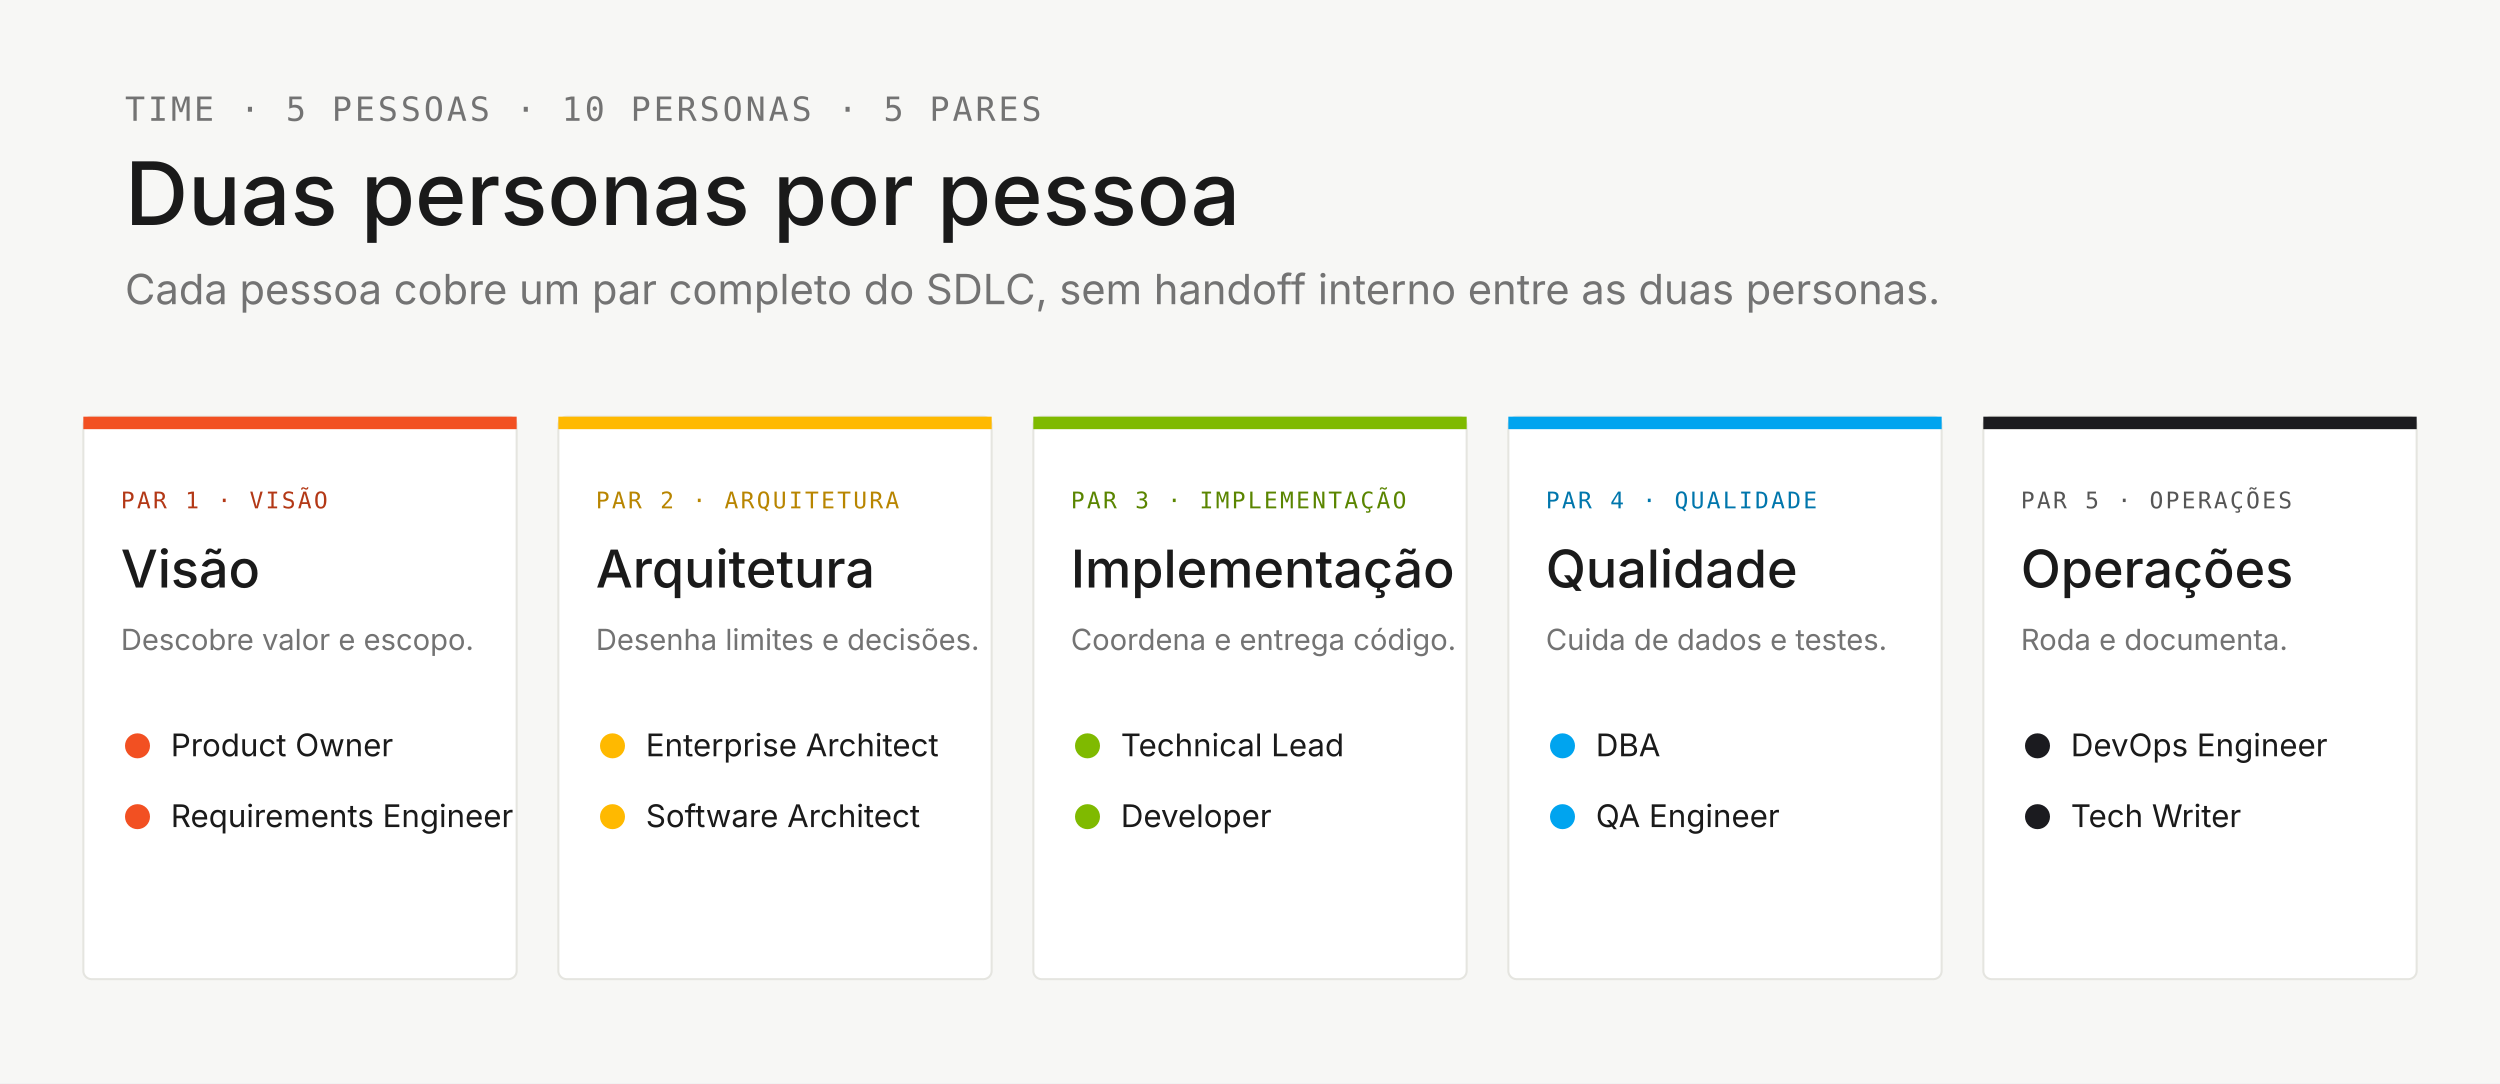
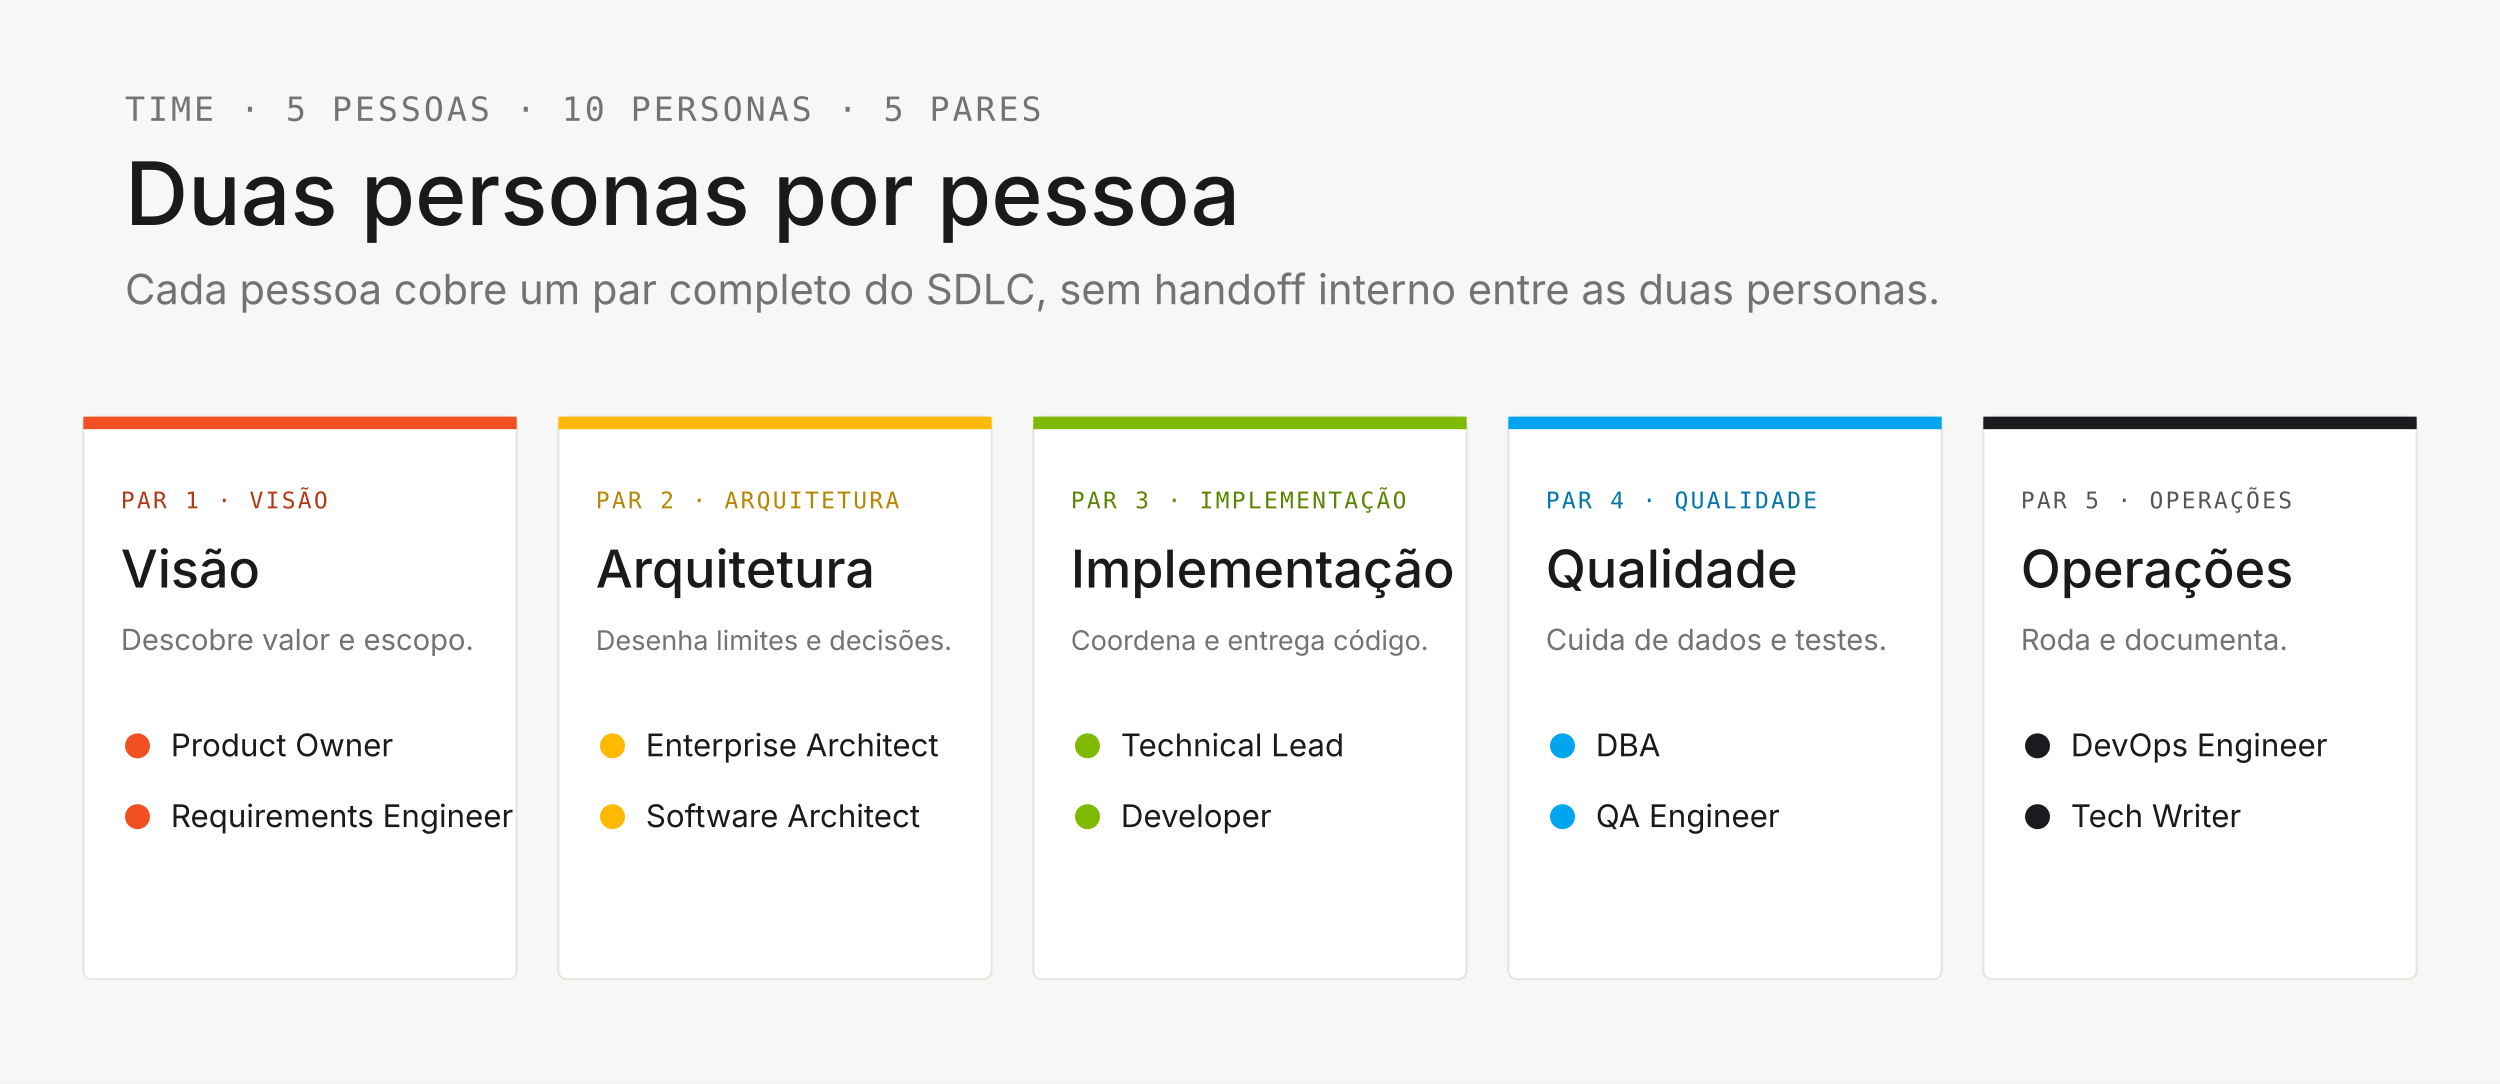
<svg xmlns="http://www.w3.org/2000/svg" viewBox="0 0 1200 520" font-family="Inter, system-ui, sans-serif">
  <rect width="1200" height="520" fill="#F7F7F5" />
  <text x="60" y="58" fill="#737373" font-family="JetBrains Mono, monospace" font-size="16" font-weight="500" letter-spacing="1.4">TIME · 5 PESSOAS · 10 PERSONAS · 5 PARES</text>
  <text x="60" y="108" fill="#1A1A1A" font-size="42" font-weight="500">Duas personas por pessoa</text>
  <text x="60" y="146" fill="#737373" font-size="20">Cada pessoa cobre um par completo do SDLC, sem handoff interno entre as duas personas.</text>
  <g transform="translate(40, 200)">
    <rect width="208" height="270" rx="4" fill="#FFFFFF" stroke="#E5E5E0" stroke-width="1" />
    <rect x="0" y="0" width="208" height="6" fill="#F25022" />
    <text x="18" y="44" fill="#B33816" font-family="JetBrains Mono, monospace" font-size="11" font-weight="500" letter-spacing="1.1">PAR 1 · VISÃO</text>
    <text x="18" y="82" fill="#1A1A1A" font-size="25" font-weight="500">Visão</text>
    <text x="18" y="112" fill="#737373" font-size="14">Descobre valor e escopo.</text>
    <g transform="translate(18, 150)">
      <circle cx="8" cy="8" r="6" fill="#F25022" />
      <text x="24" y="13" fill="#1A1A1A" font-size="15">Product Owner</text>
    </g>
    <g transform="translate(18, 184)">
      <circle cx="8" cy="8" r="6" fill="#F25022" />
      <text x="24" y="13" fill="#1A1A1A" font-size="15">Requirements Engineer</text>
    </g>
  </g>
  <g transform="translate(268, 200)">
    <rect width="208" height="270" rx="4" fill="#FFFFFF" stroke="#E5E5E0" stroke-width="1" />
    <rect x="0" y="0" width="208" height="6" fill="#FFB900" />
    <text x="18" y="44" fill="#B88500" font-family="JetBrains Mono, monospace" font-size="11" font-weight="500" letter-spacing="1.1">PAR 2 · ARQUITETURA</text>
    <text x="18" y="82" fill="#1A1A1A" font-size="25" font-weight="500">Arquitetura</text>
-     <text x="18" y="112" fill="#737373" font-size="14">Desenha limites e decisões.</text>
+     <text x="18" y="112" fill="#737373" font-size="13">Desenha limites e decisões.</text>
    <g transform="translate(18, 150)">
      <circle cx="8" cy="8" r="6" fill="#FFB900" />
      <text x="24" y="13" fill="#1A1A1A" font-size="15">Enterprise Architect</text>
    </g>
    <g transform="translate(18, 184)">
      <circle cx="8" cy="8" r="6" fill="#FFB900" />
      <text x="24" y="13" fill="#1A1A1A" font-size="15">Software Architect</text>
    </g>
  </g>
  <g transform="translate(496, 200)">
    <rect width="208" height="270" rx="4" fill="#FFFFFF" stroke="#E5E5E0" stroke-width="1" />
    <rect x="0" y="0" width="208" height="6" fill="#7FBA00" />
    <text x="18" y="44" fill="#5A8500" font-family="JetBrains Mono, monospace" font-size="11" font-weight="500" letter-spacing="1.1">PAR 3 · IMPLEMENTAÇÃO</text>
    <text x="18" y="82" fill="#1A1A1A" font-size="25" font-weight="500">Implementação</text>
-     <text x="18" y="112" fill="#737373" font-size="14">Coordena e entrega código.</text>
+     <text x="18" y="112" fill="#737373" font-size="13">Coordena e entrega código.</text>
    <g transform="translate(18, 150)">
      <circle cx="8" cy="8" r="6" fill="#7FBA00" />
      <text x="24" y="13" fill="#1A1A1A" font-size="15">Technical Lead</text>
    </g>
    <g transform="translate(18, 184)">
      <circle cx="8" cy="8" r="6" fill="#7FBA00" />
      <text x="24" y="13" fill="#1A1A1A" font-size="15">Developer</text>
    </g>
  </g>
  <g transform="translate(724, 200)">
    <rect width="208" height="270" rx="4" fill="#FFFFFF" stroke="#E5E5E0" stroke-width="1" />
    <rect x="0" y="0" width="208" height="6" fill="#00A4EF" />
    <text x="18" y="44" fill="#0076AC" font-family="JetBrains Mono, monospace" font-size="11" font-weight="500" letter-spacing="1.1">PAR 4 · QUALIDADE</text>
    <text x="18" y="82" fill="#1A1A1A" font-size="25" font-weight="500">Qualidade</text>
    <text x="18" y="112" fill="#737373" font-size="14">Cuida de dados e testes.</text>
    <g transform="translate(18, 150)">
      <circle cx="8" cy="8" r="6" fill="#00A4EF" />
      <text x="24" y="13" fill="#1A1A1A" font-size="15">DBA</text>
    </g>
    <g transform="translate(18, 184)">
      <circle cx="8" cy="8" r="6" fill="#00A4EF" />
      <text x="24" y="13" fill="#1A1A1A" font-size="15">QA Engineer</text>
    </g>
  </g>
  <g transform="translate(952, 200)">
    <rect width="208" height="270" rx="4" fill="#FFFFFF" stroke="#E5E5E0" stroke-width="1" />
    <rect x="0" y="0" width="208" height="6" fill="#1B1B1F" />
    <text x="18" y="44" fill="#555555" font-family="JetBrains Mono, monospace" font-size="11" font-weight="500" letter-spacing="1.1">PAR 5 · OPERAÇÕES</text>
    <text x="18" y="82" fill="#1A1A1A" font-size="25" font-weight="500">Operações</text>
    <text x="18" y="112" fill="#737373" font-size="14">Roda e documenta.</text>
    <g transform="translate(18, 150)">
      <circle cx="8" cy="8" r="6" fill="#1B1B1F" />
      <text x="24" y="13" fill="#1A1A1A" font-size="15">DevOps Engineer</text>
    </g>
    <g transform="translate(18, 184)">
      <circle cx="8" cy="8" r="6" fill="#1B1B1F" />
      <text x="24" y="13" fill="#1A1A1A" font-size="15">Tech Writer</text>
    </g>
  </g>
</svg>
